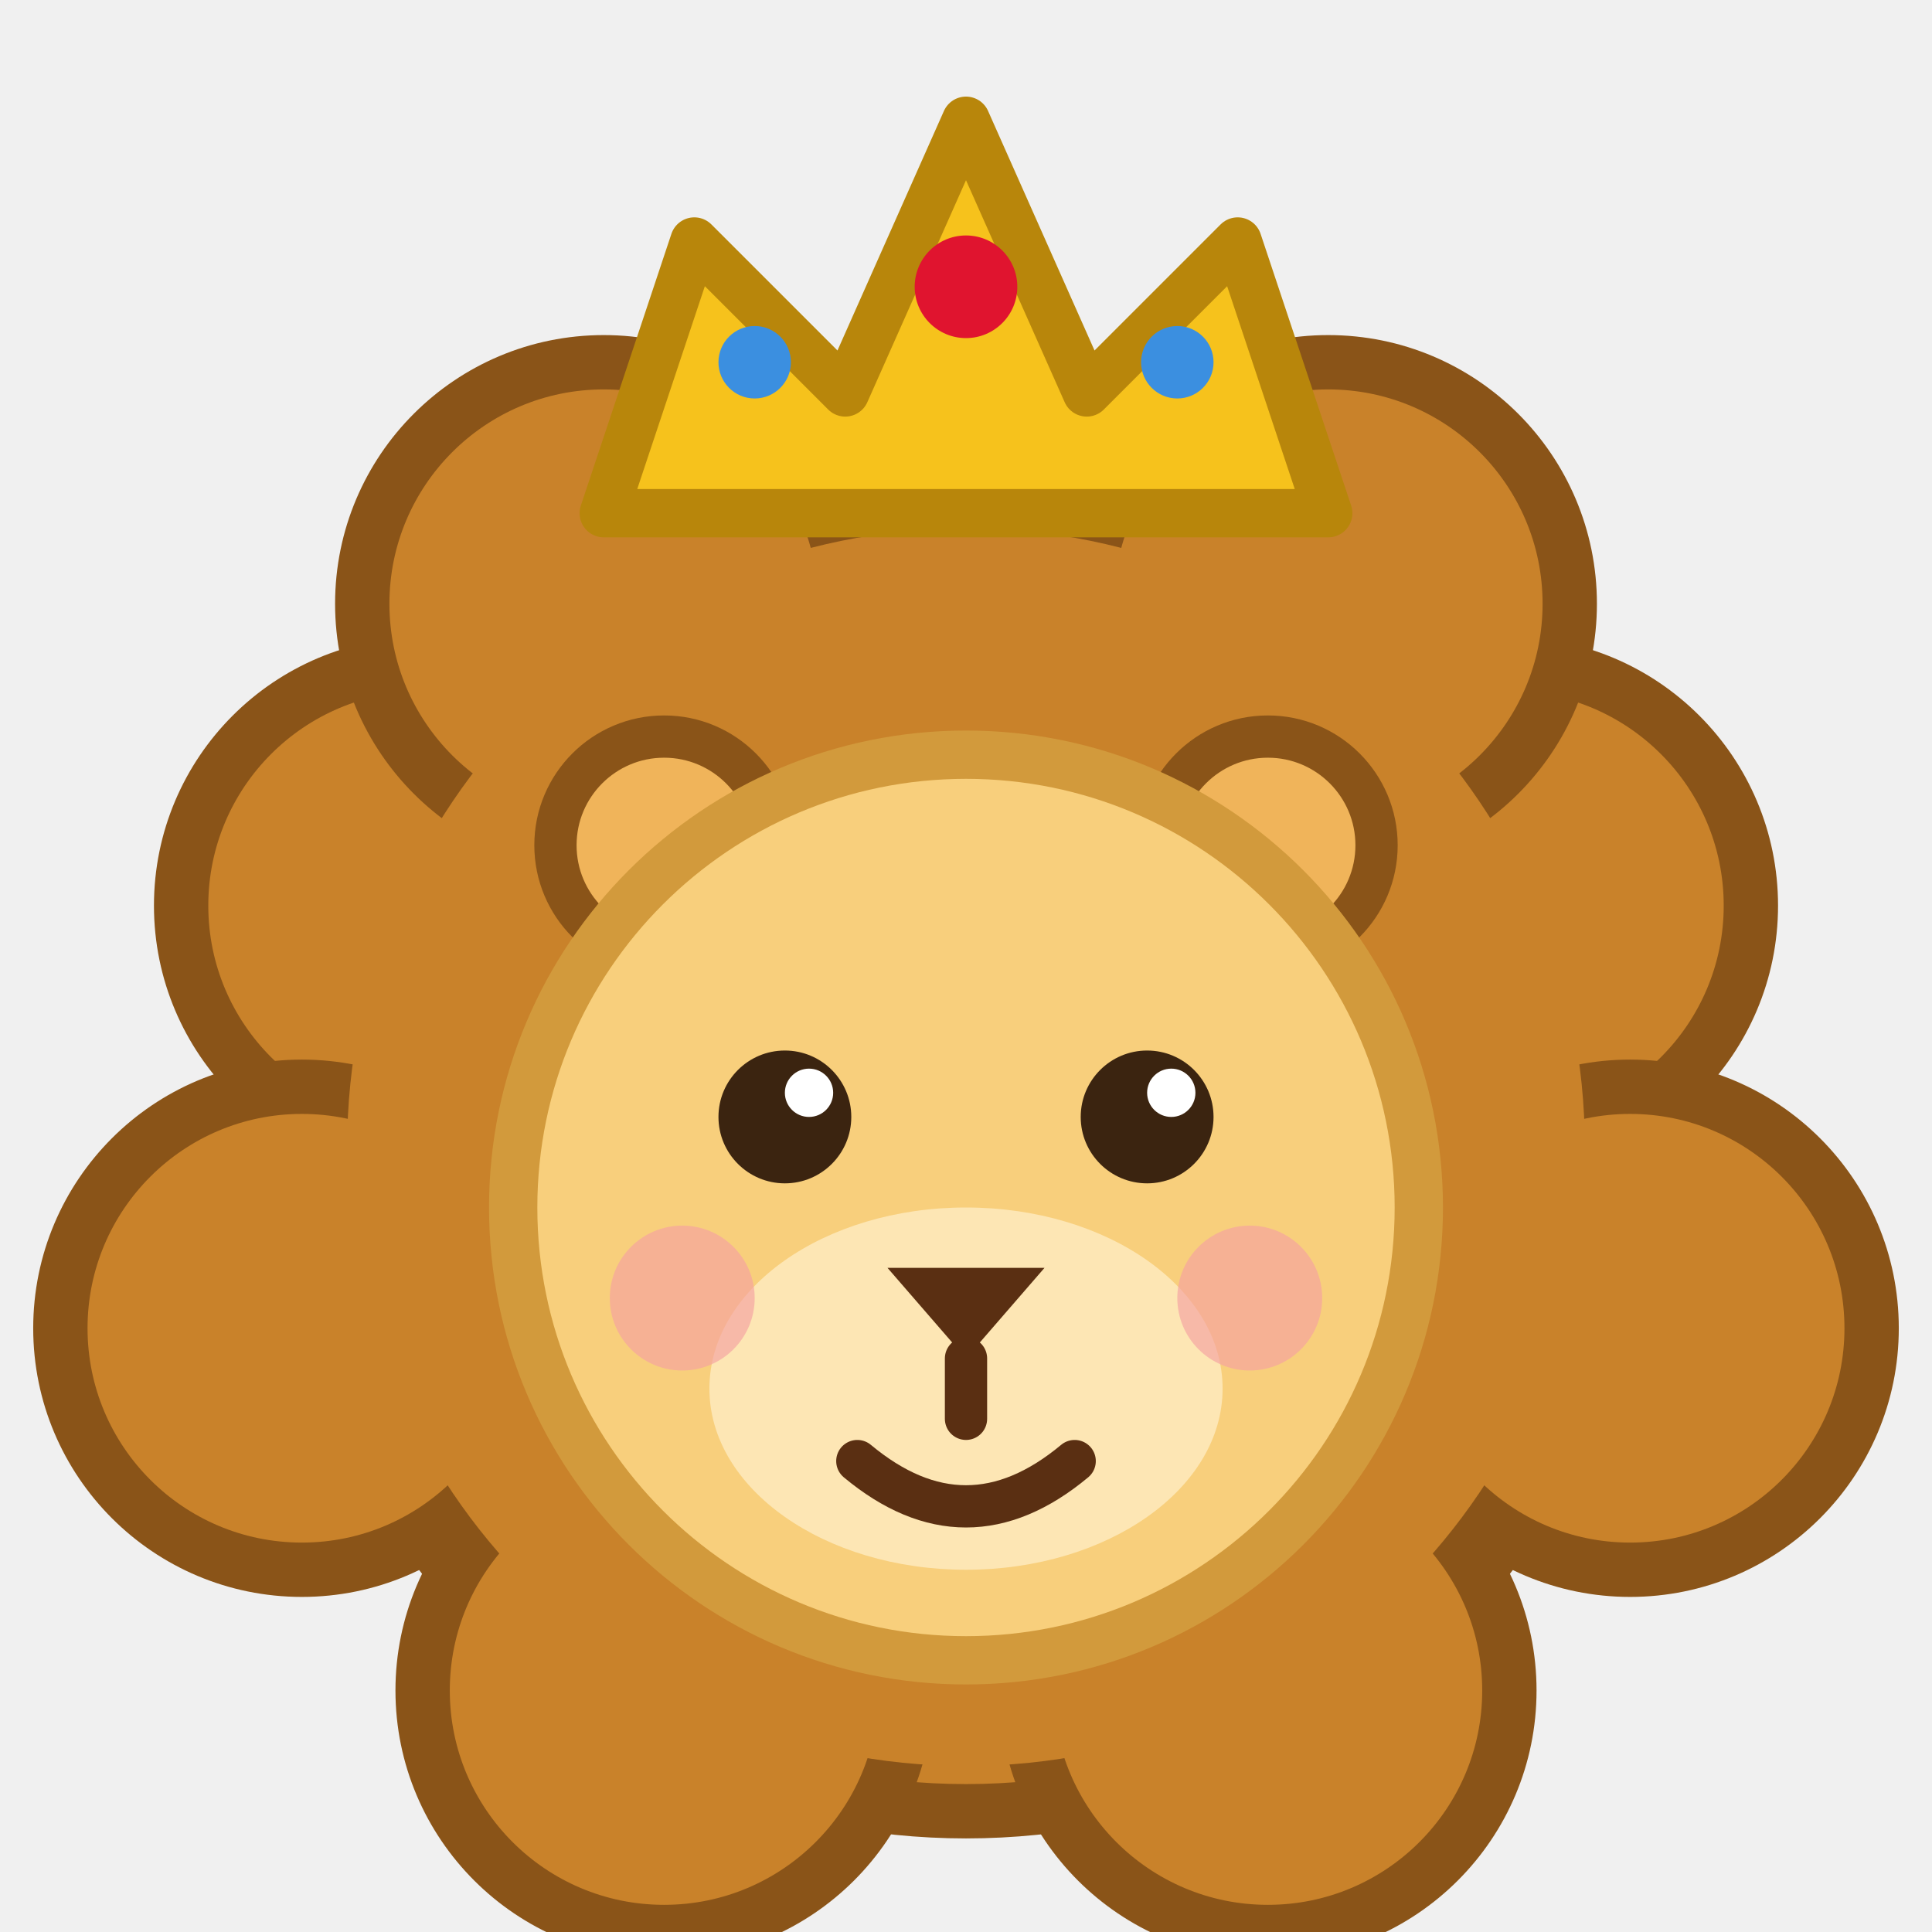
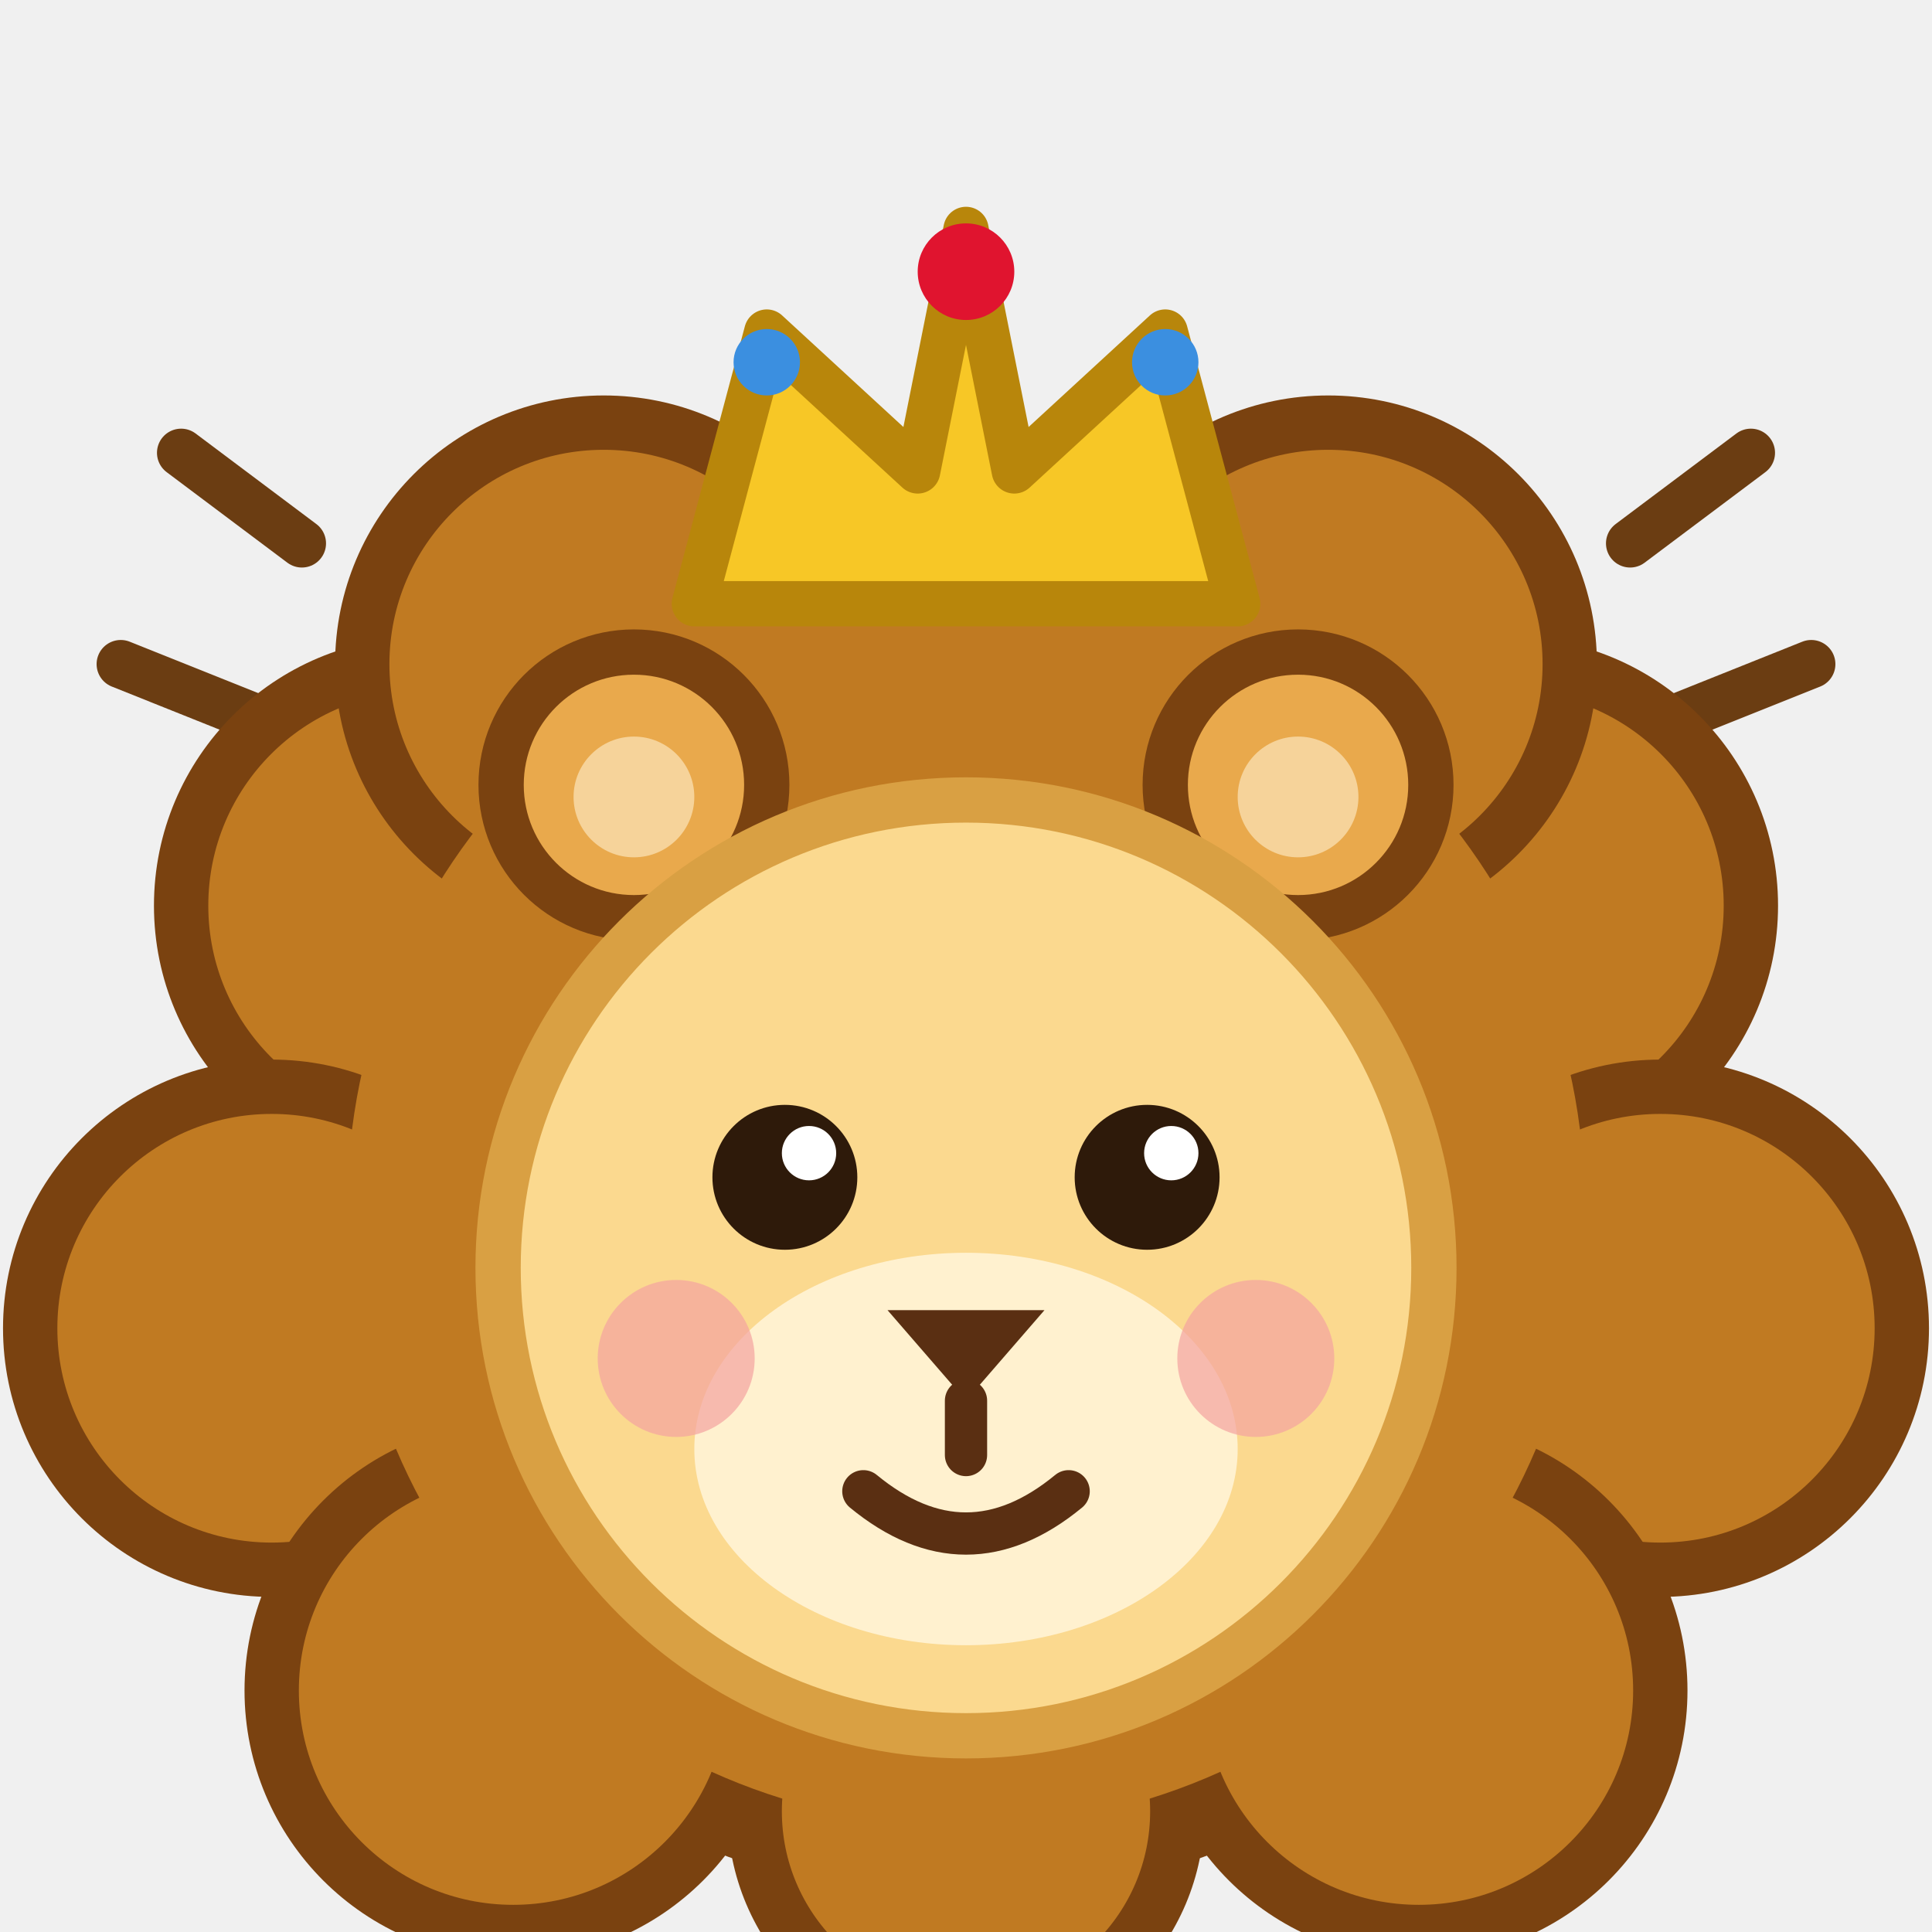
<svg xmlns="http://www.w3.org/2000/svg" viewBox="0 0 64 64">
-   <g fill="#c9822a" stroke="#8a5418" stroke-width="1.8">
-     <circle cx="32" cy="38" r="22" />
+   <path d="M4 22 l5 2 M6 15 l4 3 M60 22 l-5 2 M58 15 l-4 3" fill="none" stroke="#6b3d12" stroke-width="1.6" stroke-linecap="round" />
+   <g fill="#c07a22" stroke="#7a4210" stroke-width="1.8">
+     <circle cx="32" cy="40" r="22" />
    <circle cx="14" cy="30" r="8" />
    <circle cx="50" cy="30" r="8" />
-     <circle cx="10" cy="44" r="8" />
-     <circle cx="54" cy="44" r="8" />
-     <circle cx="22" cy="56" r="8" />
-     <circle cx="42" cy="56" r="8" />
-     <circle cx="20" cy="20" r="8" />
-     <circle cx="44" cy="20" r="8" />
+     <circle cx="9" cy="44" r="8" />
+     <circle cx="55" cy="44" r="8" />
+     <circle cx="17" cy="56" r="8" />
+     <circle cx="47" cy="56" r="8" />
+     <circle cx="32" cy="60" r="7" />
+     <circle cx="20" cy="22" r="8" />
+     <circle cx="44" cy="22" r="8" />
  </g>
-   <circle cx="32" cy="38" r="20.5" fill="#c9822a" />
-   <circle cx="22" cy="28" r="3.6" fill="#f0b45a" stroke="#8a5418" stroke-width="1.4" />
-   <circle cx="42" cy="28" r="3.6" fill="#f0b45a" stroke="#8a5418" stroke-width="1.4" />
-   <circle cx="32" cy="40" r="15" fill="#f8cf7c" stroke="#d29a3c" stroke-width="1.6" />
-   <ellipse cx="32" cy="46" rx="8.5" ry="6" fill="#fde6b4" />
-   <circle cx="26" cy="37" r="2.2" fill="#3b2410" />
-   <circle cx="38" cy="37" r="2.2" fill="#3b2410" />
-   <circle cx="26.8" cy="36.2" r=".8" fill="#fff" />
-   <circle cx="38.8" cy="36.2" r=".8" fill="#fff" />
-   <path d="M29.4 42 h5.2 l-2.6 3 z" fill="#5a2f12" />
-   <path d="M32 45 v2 M28.4 48.4 q3.6 3 7.2 0" fill="none" stroke="#5a2f12" stroke-width="1.4" stroke-linecap="round" />
-   <circle cx="22.6" cy="43" r="2.4" fill="#f5a1a1" opacity=".65" />
-   <circle cx="41.4" cy="43" r="2.4" fill="#f5a1a1" opacity=".65" />
-   <path d="M20 17 l3 -9 l5 5 l4 -9 l4 9 l5 -5 l3 9 z" fill="#f6c21c" stroke="#b8860b" stroke-width="1.6" stroke-linejoin="round" />
-   <circle cx="32" cy="9.5" r="1.7" fill="#e0142f" />
-   <circle cx="25" cy="12" r="1.2" fill="#3b8fe0" />
-   <circle cx="39" cy="12" r="1.2" fill="#3b8fe0" />
+   <circle cx="32" cy="40" r="20.5" fill="#c07a22" />
+   <circle cx="21" cy="26" r="4.4" fill="#e9a94c" stroke="#7a4210" stroke-width="1.5" />
+   <circle cx="43" cy="26" r="4.4" fill="#e9a94c" stroke="#7a4210" stroke-width="1.5" />
+   <circle cx="21" cy="26.4" r="2" fill="#f6d39a" />
+   <circle cx="43" cy="26.4" r="2" fill="#f6d39a" />
+   <circle cx="32" cy="42" r="15.5" fill="#fbd98f" stroke="#d9a043" stroke-width="1.5" />
+   <ellipse cx="32" cy="48" rx="9" ry="6.5" fill="#fff1cf" />
+   <circle cx="26" cy="39" r="2.4" fill="#2e1a0a" />
+   <circle cx="38" cy="39" r="2.4" fill="#2e1a0a" />
+   <circle cx="26.8" cy="38.2" r=".9" fill="#fff" />
+   <circle cx="38.8" cy="38.2" r=".9" fill="#fff" />
+   <path d="M29.4 43.4 h5.2 l-2.6 3 z" fill="#5a2f12" />
+   <path d="M32 46.4 v1.8 M28.6 49.4 q3.4 2.8 6.8 0" fill="none" stroke="#5a2f12" stroke-width="1.4" stroke-linecap="round" />
+   <circle cx="22.4" cy="45" r="2.6" fill="#f4a3a0" opacity=".7" />
+   <circle cx="41.6" cy="45" r="2.6" fill="#f4a3a0" opacity=".7" />
+   <path d="M23 20 l2.4 -9 l5 4.6 l1.6 -8 l1.6 8 l5 -4.6 l2.4 9 z" fill="#f7c726" stroke="#b8860b" stroke-width="1.5" stroke-linejoin="round" />
+   <circle cx="32" cy="9" r="1.6" fill="#e0142f" />
+   <circle cx="25.4" cy="12" r="1.1" fill="#3b8fe0" />
+   <circle cx="38.6" cy="12" r="1.1" fill="#3b8fe0" />
</svg>
